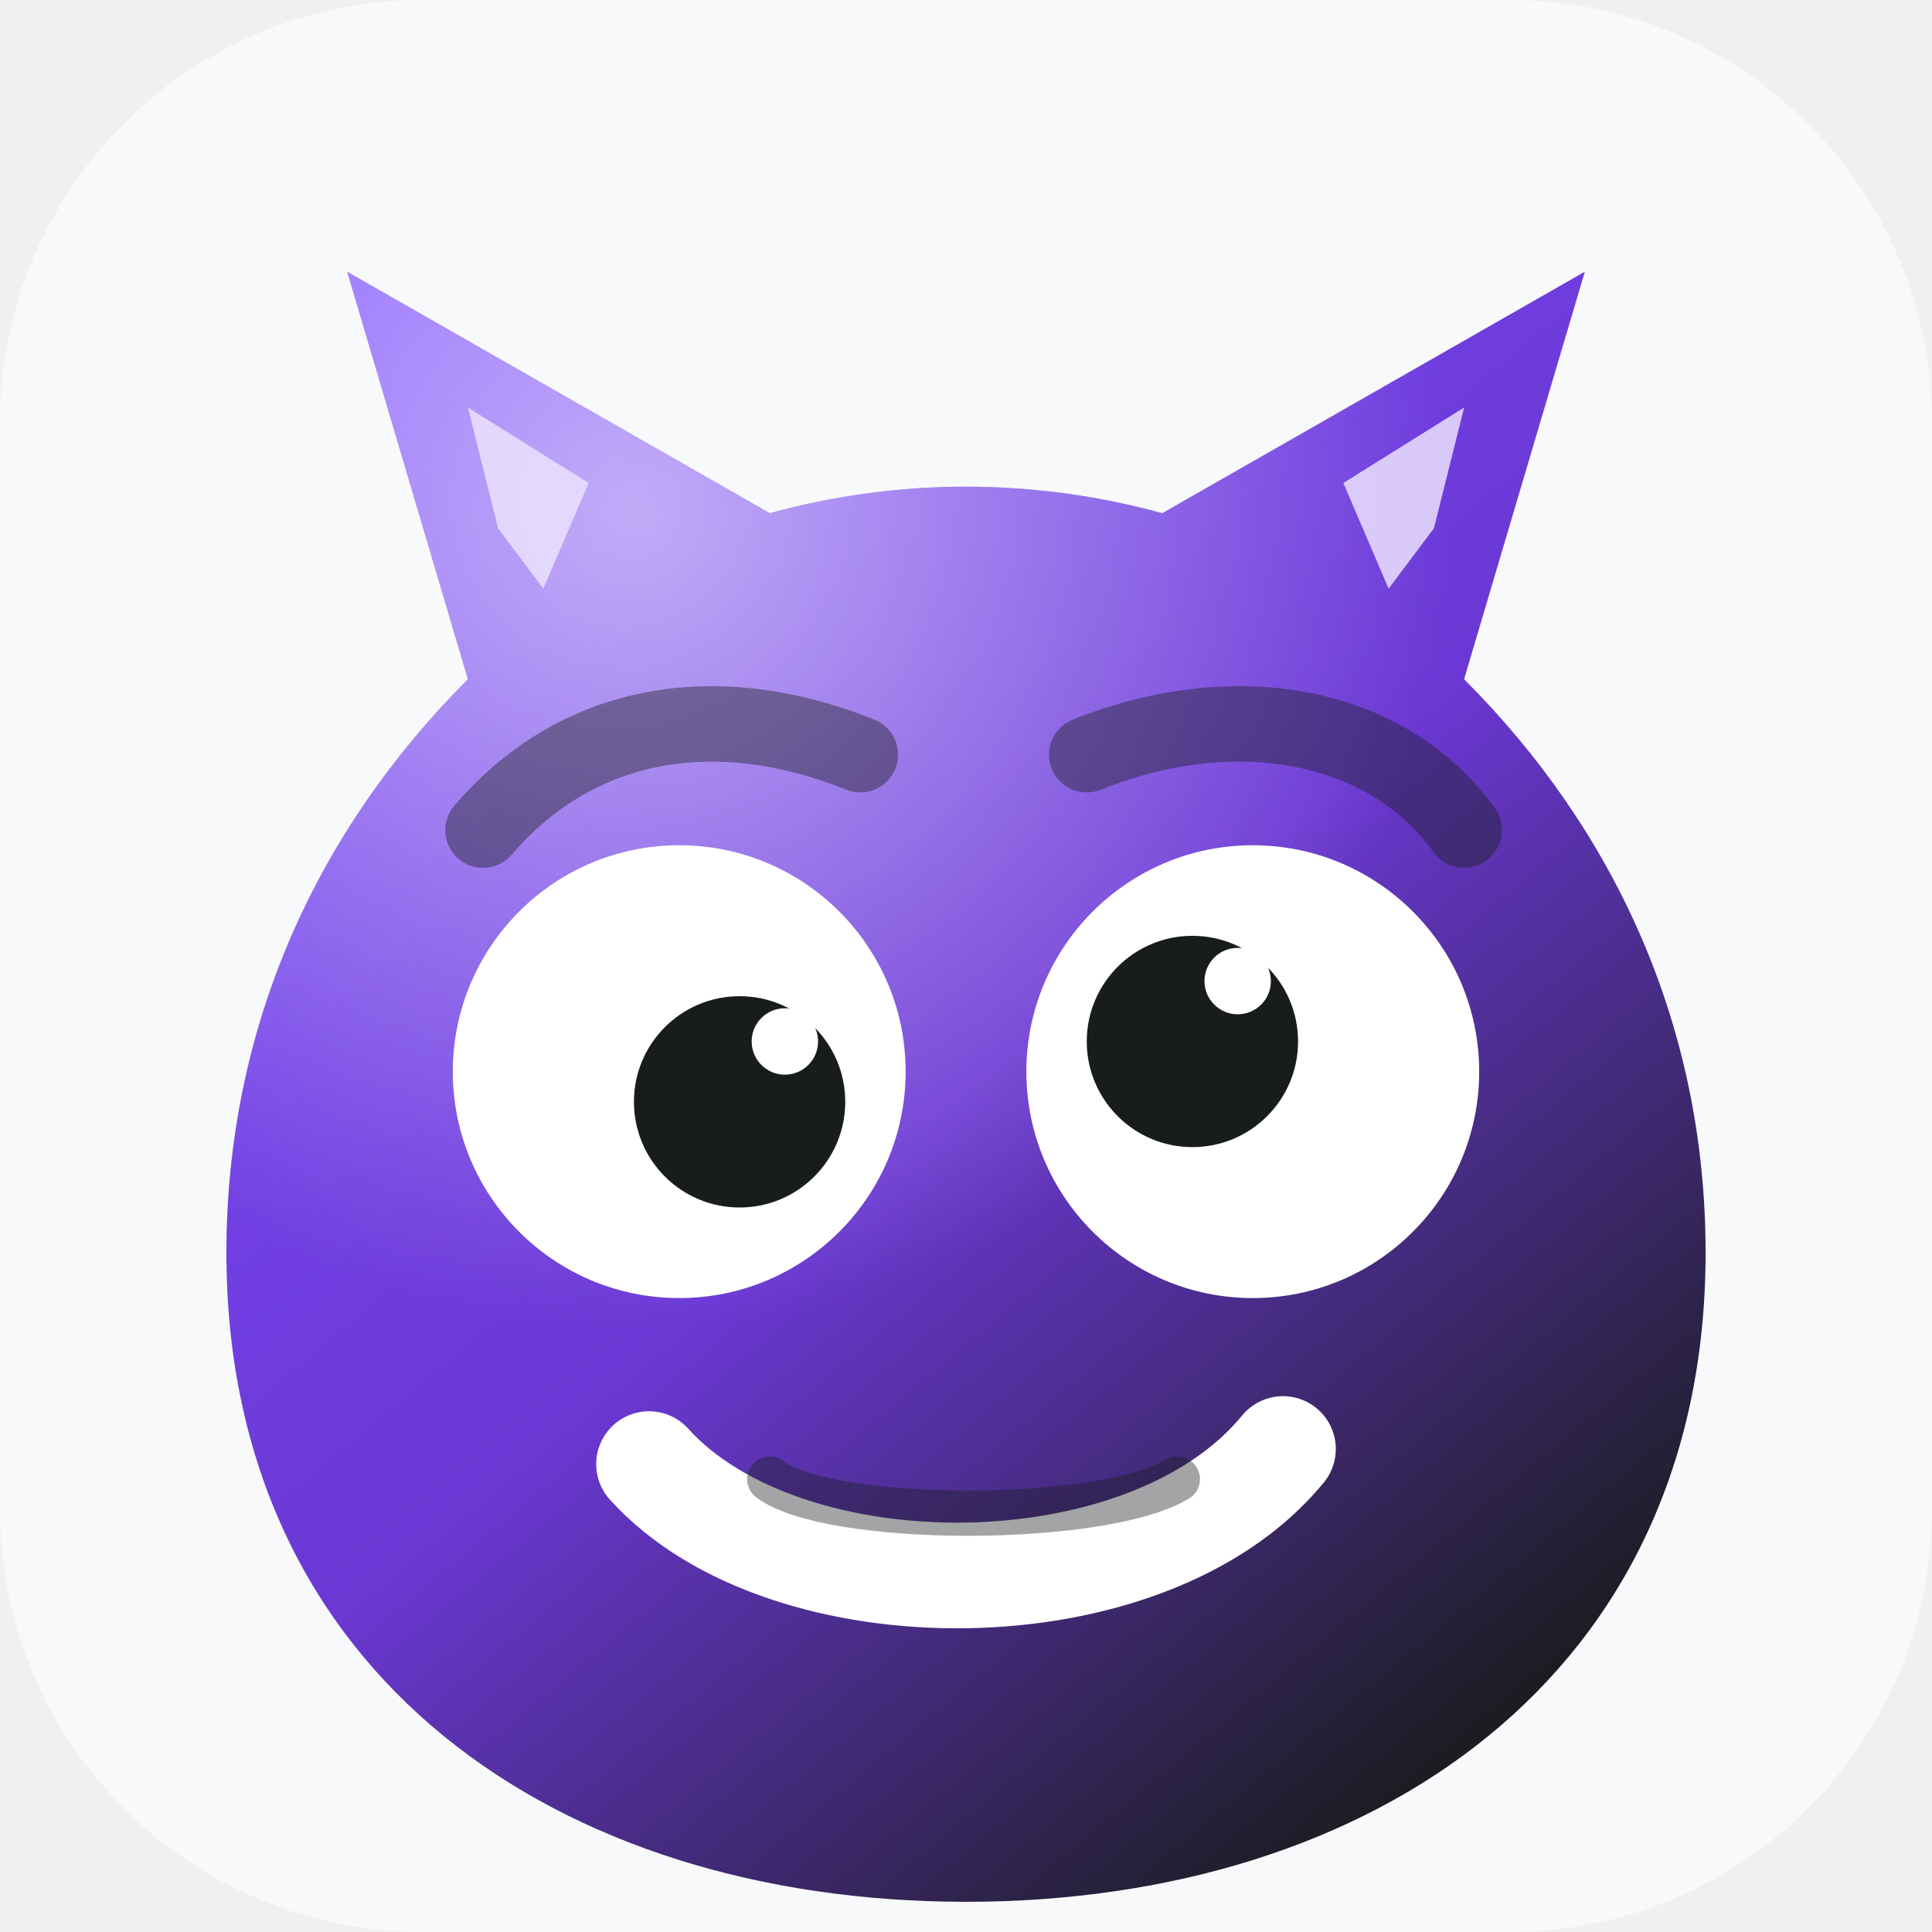
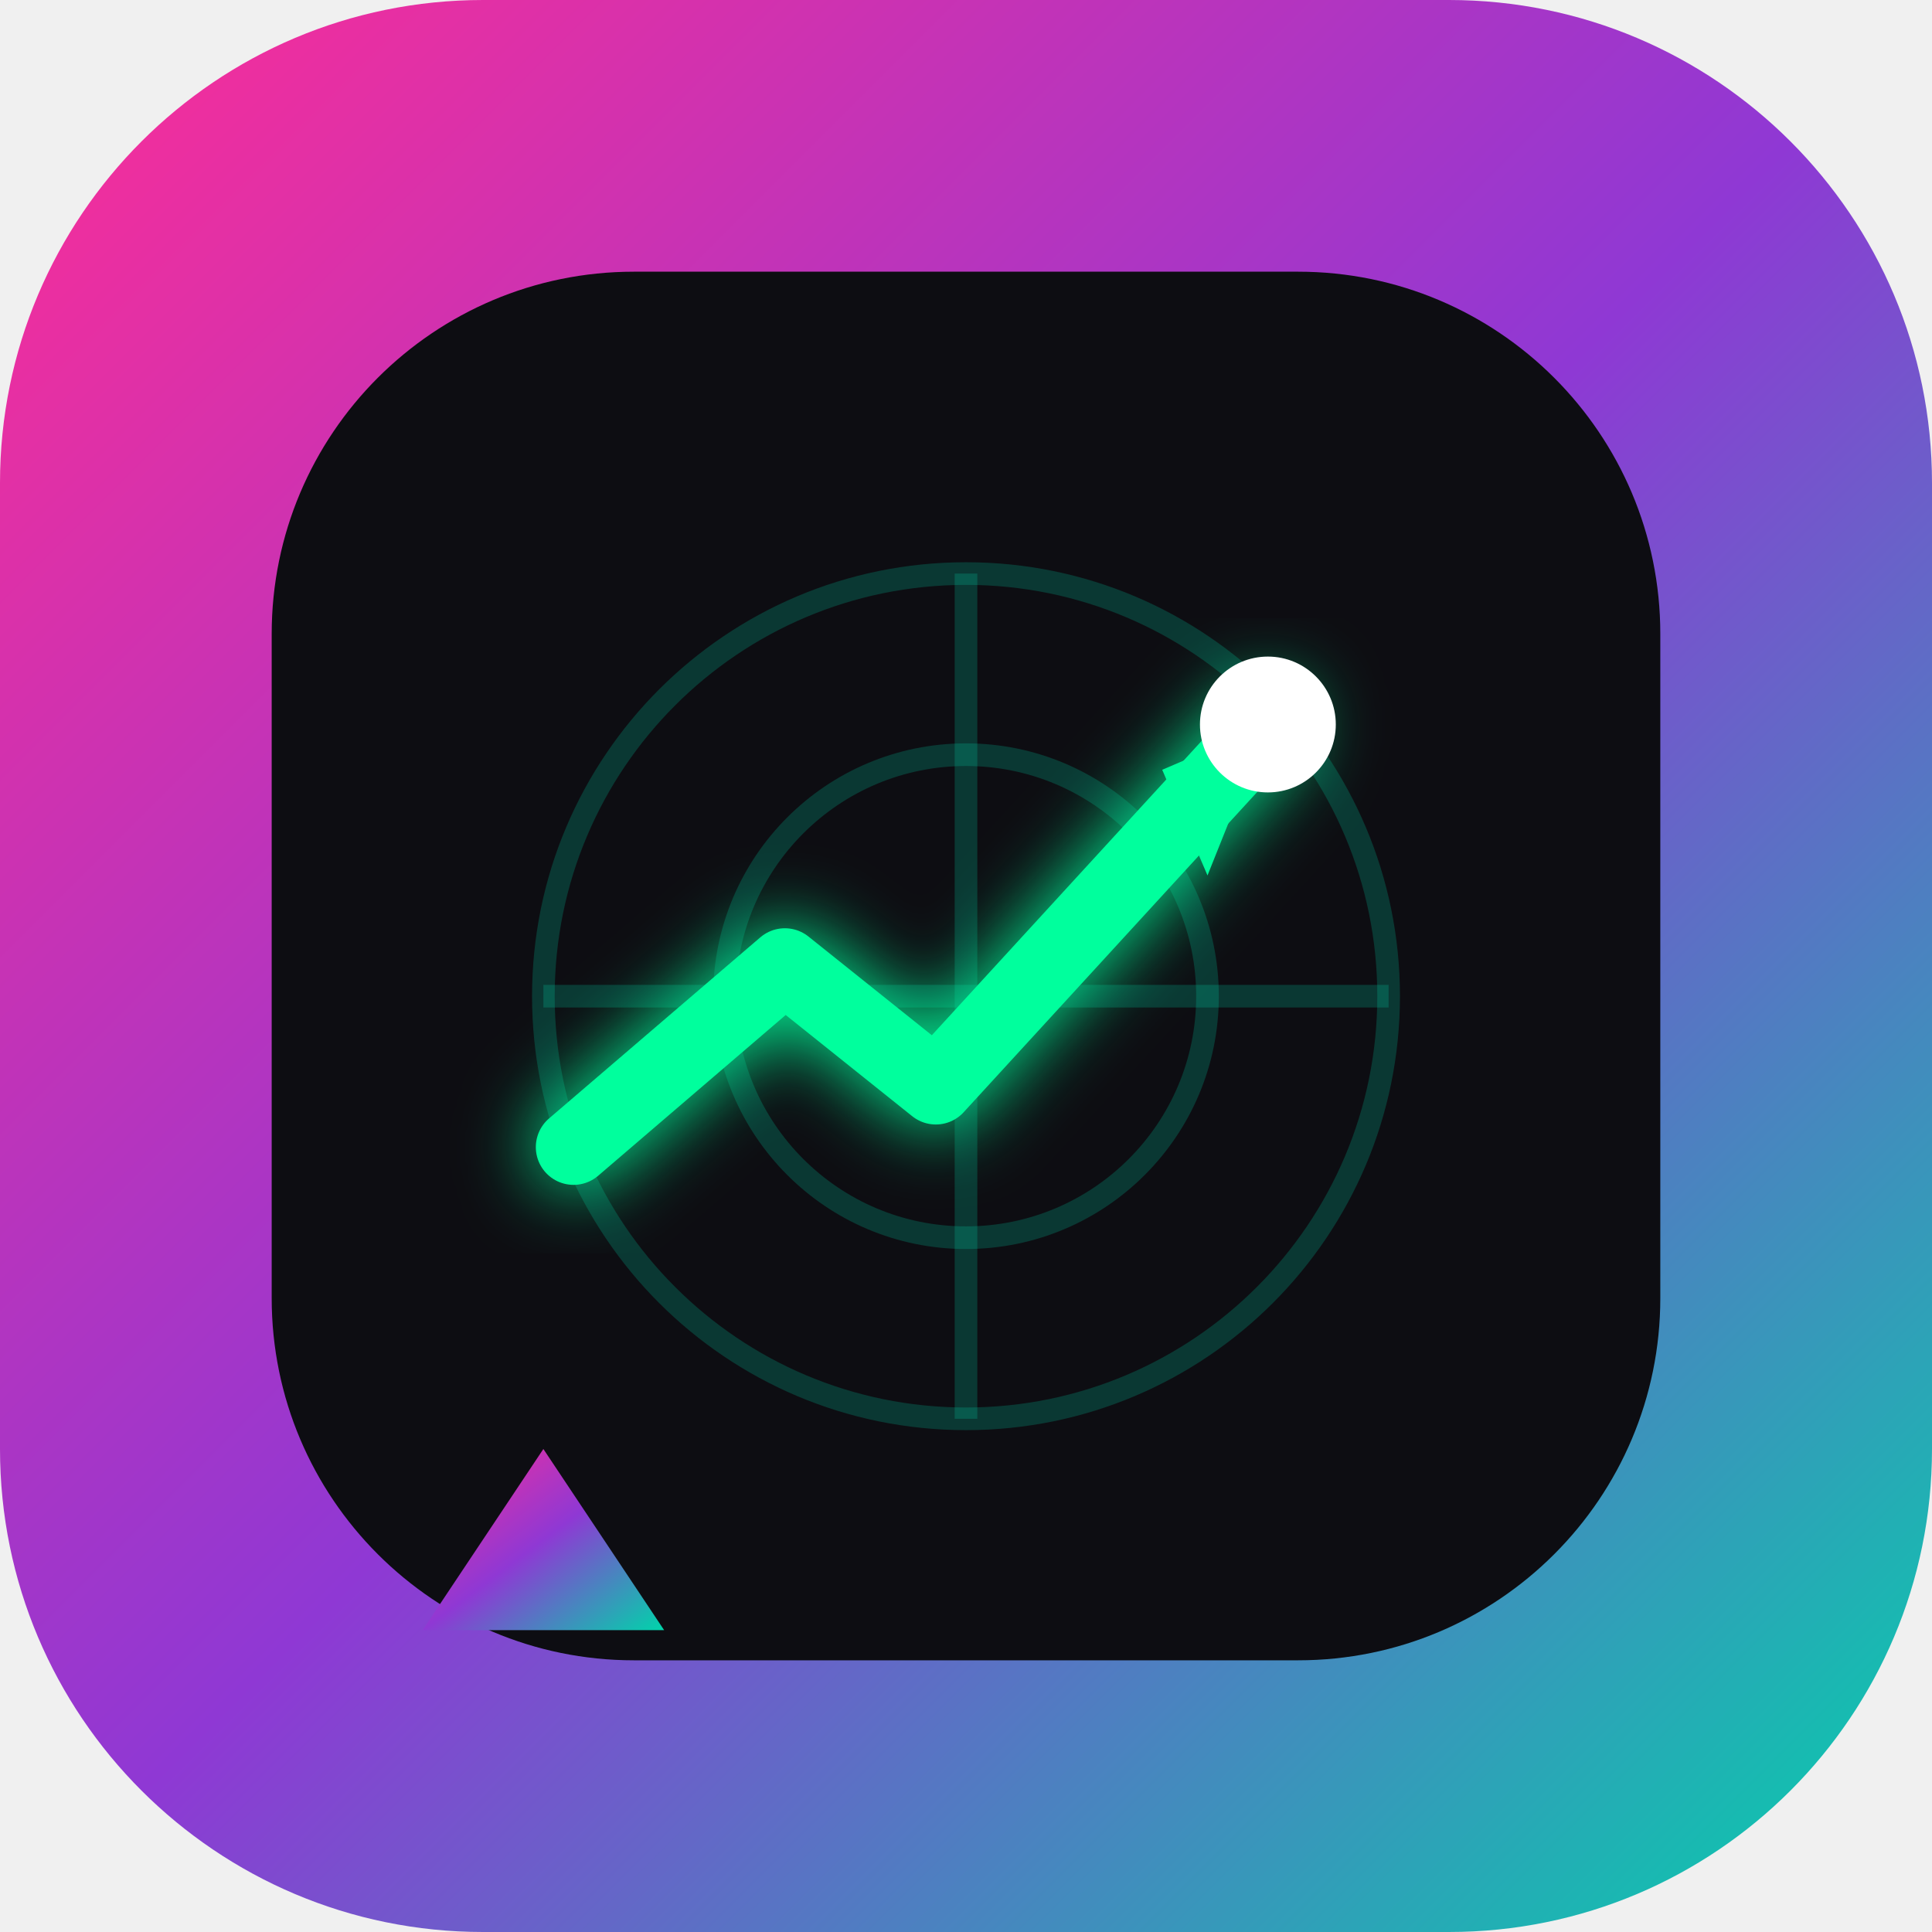
- <svg xmlns="http://www.w3.org/2000/svg" viewBox="0 0 128 128" role="img" aria-label="PopTracker toy ghost face">
+ <svg xmlns="http://www.w3.org/2000/svg" viewBox="0 0 128 128" role="img" aria-label="PopTracker trend bubble with tracker radar">
  <defs>
-     <linearGradient id="face" x1="24" y1="16" x2="104" y2="112" gradientUnits="userSpaceOnUse">
-       <stop stop-color="#7c4dff" />
-       <stop offset="0.55" stop-color="#6b38d4" />
-       <stop offset="1" stop-color="#191c1d" />
+     <linearGradient id="popGradient" x1="0%" y1="0%" x2="100%" y2="100%">
+       <stop offset="0%" stop-color="#ff2d95" />
+       <stop offset="50%" stop-color="#8f38d4" />
+       <stop offset="100%" stop-color="#00d4aa" />
    </linearGradient>
-     <radialGradient id="shine" cx="42" cy="34" r="54" gradientUnits="userSpaceOnUse">
+     <radialGradient id="bubbleShine" cx="40" cy="34" r="48">
      <stop stop-color="#ffffff" stop-opacity="0.55" />
      <stop offset="1" stop-color="#ffffff" stop-opacity="0" />
    </radialGradient>
+     <filter id="glow" x="-25%" y="-25%" width="150%" height="150%">
+       <feGaussianBlur stdDeviation="2.5" result="blur" />
+       <feComposite in="SourceGraphic" in2="blur" operator="over" />
+     </filter>
  </defs>
-   <rect width="128" height="128" rx="28" fill="#f8f9fa" />
-   <path d="M31 45 23 18l28 16a49 49 0 0 1 26 0l28-16-8 27c10 10 16 23 16 38 0 28-22 43-49 43S15 111 15 83c0-15 6-28 16-38Z" fill="url(#face)" />
-   <path d="M31 45 23 18l28 16a49 49 0 0 1 26 0l28-16-8 27c10 10 16 23 16 38 0 28-22 43-49 43S15 111 15 83c0-15 6-28 16-38Z" fill="url(#shine)" />
-   <path d="m33 35-2-8 8 5-3 7-3-4Zm62 0 2-8-8 5 3 7 3-4Z" fill="#ebe2ff" opacity="0.85" />
-   <circle cx="45" cy="71" r="15" fill="#ffffff" />
-   <circle cx="83" cy="71" r="15" fill="#ffffff" />
-   <circle cx="49" cy="73" r="7" fill="#191c1d" />
-   <circle cx="79" cy="69" r="7" fill="#191c1d" />
-   <circle cx="52" cy="69" r="2.2" fill="#ffffff" />
-   <circle cx="82" cy="65" r="2.2" fill="#ffffff" />
-   <path d="M43 97c9 10 33 10 42-1" fill="none" stroke="#ffffff" stroke-width="7" stroke-linecap="round" />
-   <path d="M51 98c4 3 22 3 27 0" fill="none" stroke="#191c1d" stroke-width="3" stroke-linecap="round" opacity="0.4" />
-   <path d="M32 55c6-7 15-9 25-5M72 50c10-4 20-2 25 5" fill="none" stroke="#191c1d" stroke-width="5" stroke-linecap="round" opacity="0.42" />
+   <rect width="128" height="128" rx="32" fill="url(#popGradient)" />
+   <rect width="128" height="128" rx="32" fill="url(#bubbleShine)" />
+   <rect x="18" y="18" width="92" height="92" rx="24" fill="#0d0d12" />
+   <circle cx="64" cy="66" r="28" fill="none" stroke="rgba(0,212,170,0.22)" stroke-width="1.5" />
+   <circle cx="64" cy="66" r="16" fill="none" stroke="rgba(0,212,170,0.22)" stroke-width="1.5" />
+   <line x1="64" y1="38" x2="64" y2="94" stroke="rgba(0,212,170,0.22)" stroke-width="1.5" />
+   <line x1="36" y1="66" x2="92" y2="66" stroke="rgba(0,212,170,0.22)" stroke-width="1.5" />
+   <polyline points="38,76 52,64 62,72 84,48" fill="none" stroke="#00ff9d" stroke-width="5" stroke-linecap="round" stroke-linejoin="round" filter="url(#glow)" />
+   <polygon points="84,48 77,51 80,58" fill="#00ff9d" />
+   <circle cx="84" cy="48" r="4.5" fill="#ffffff" />
+   <path d="M 28 108 L 36 96 L 44 108 Z" fill="url(#popGradient)" />
</svg>
